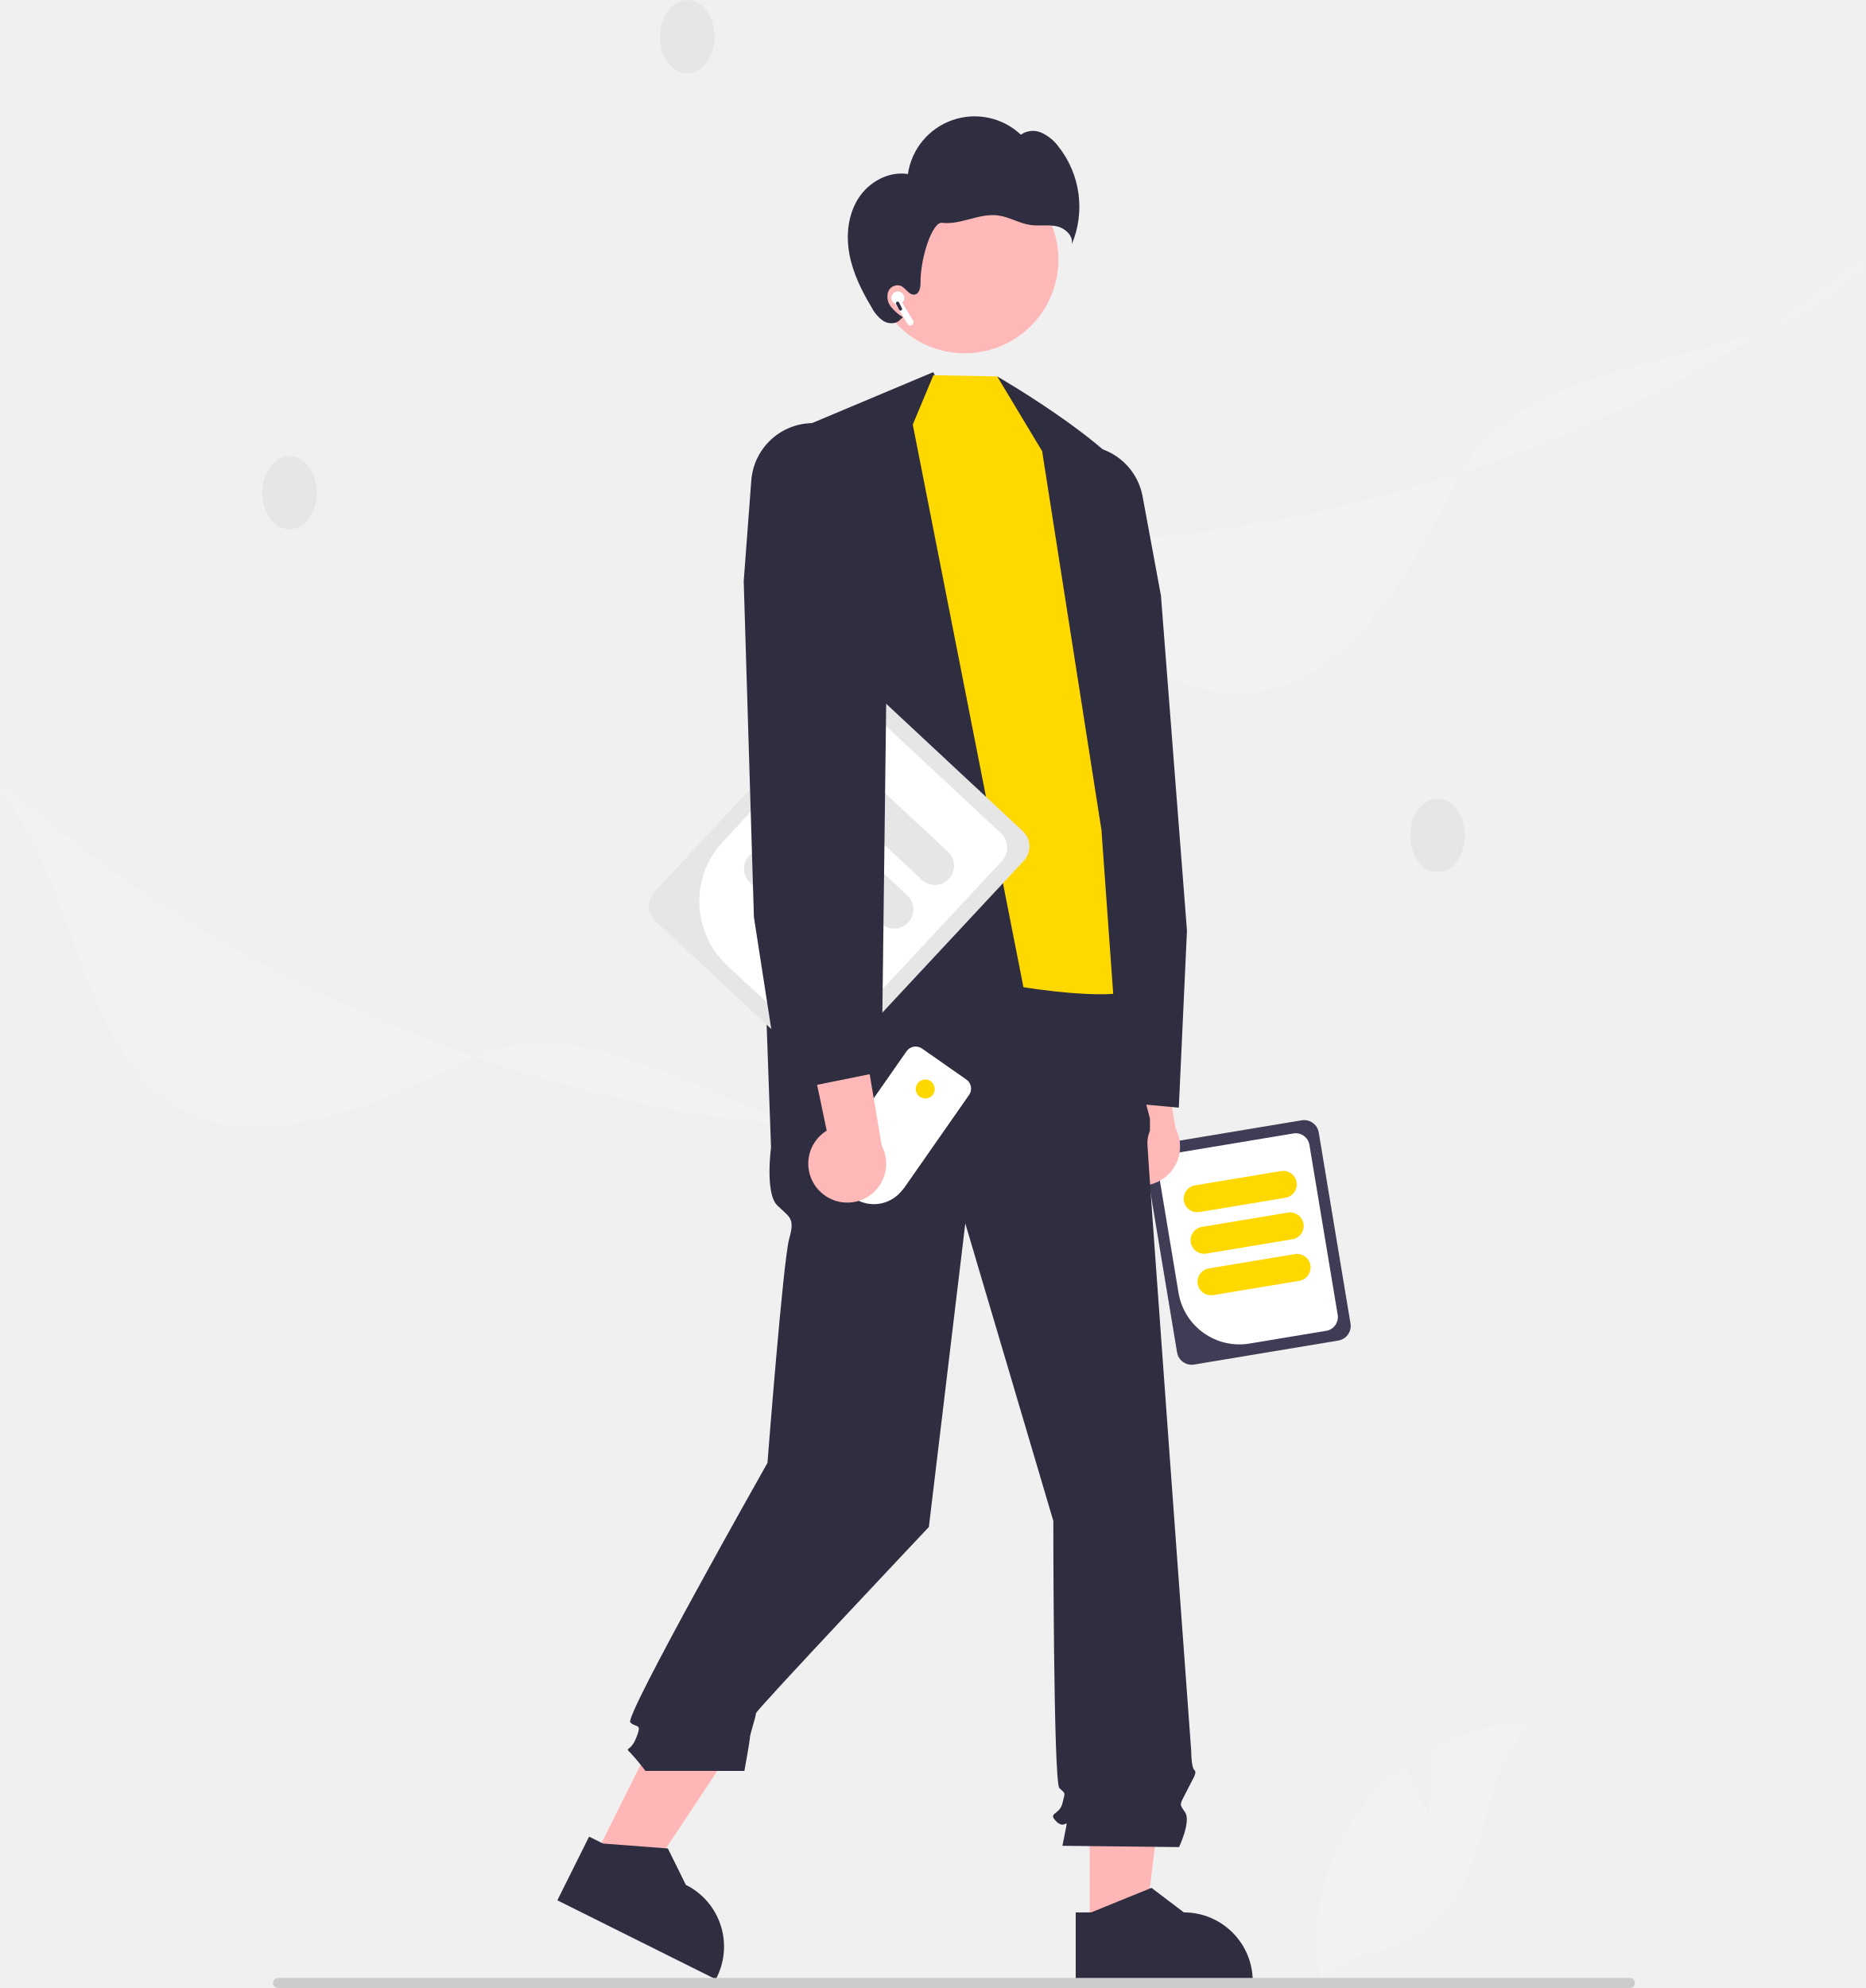
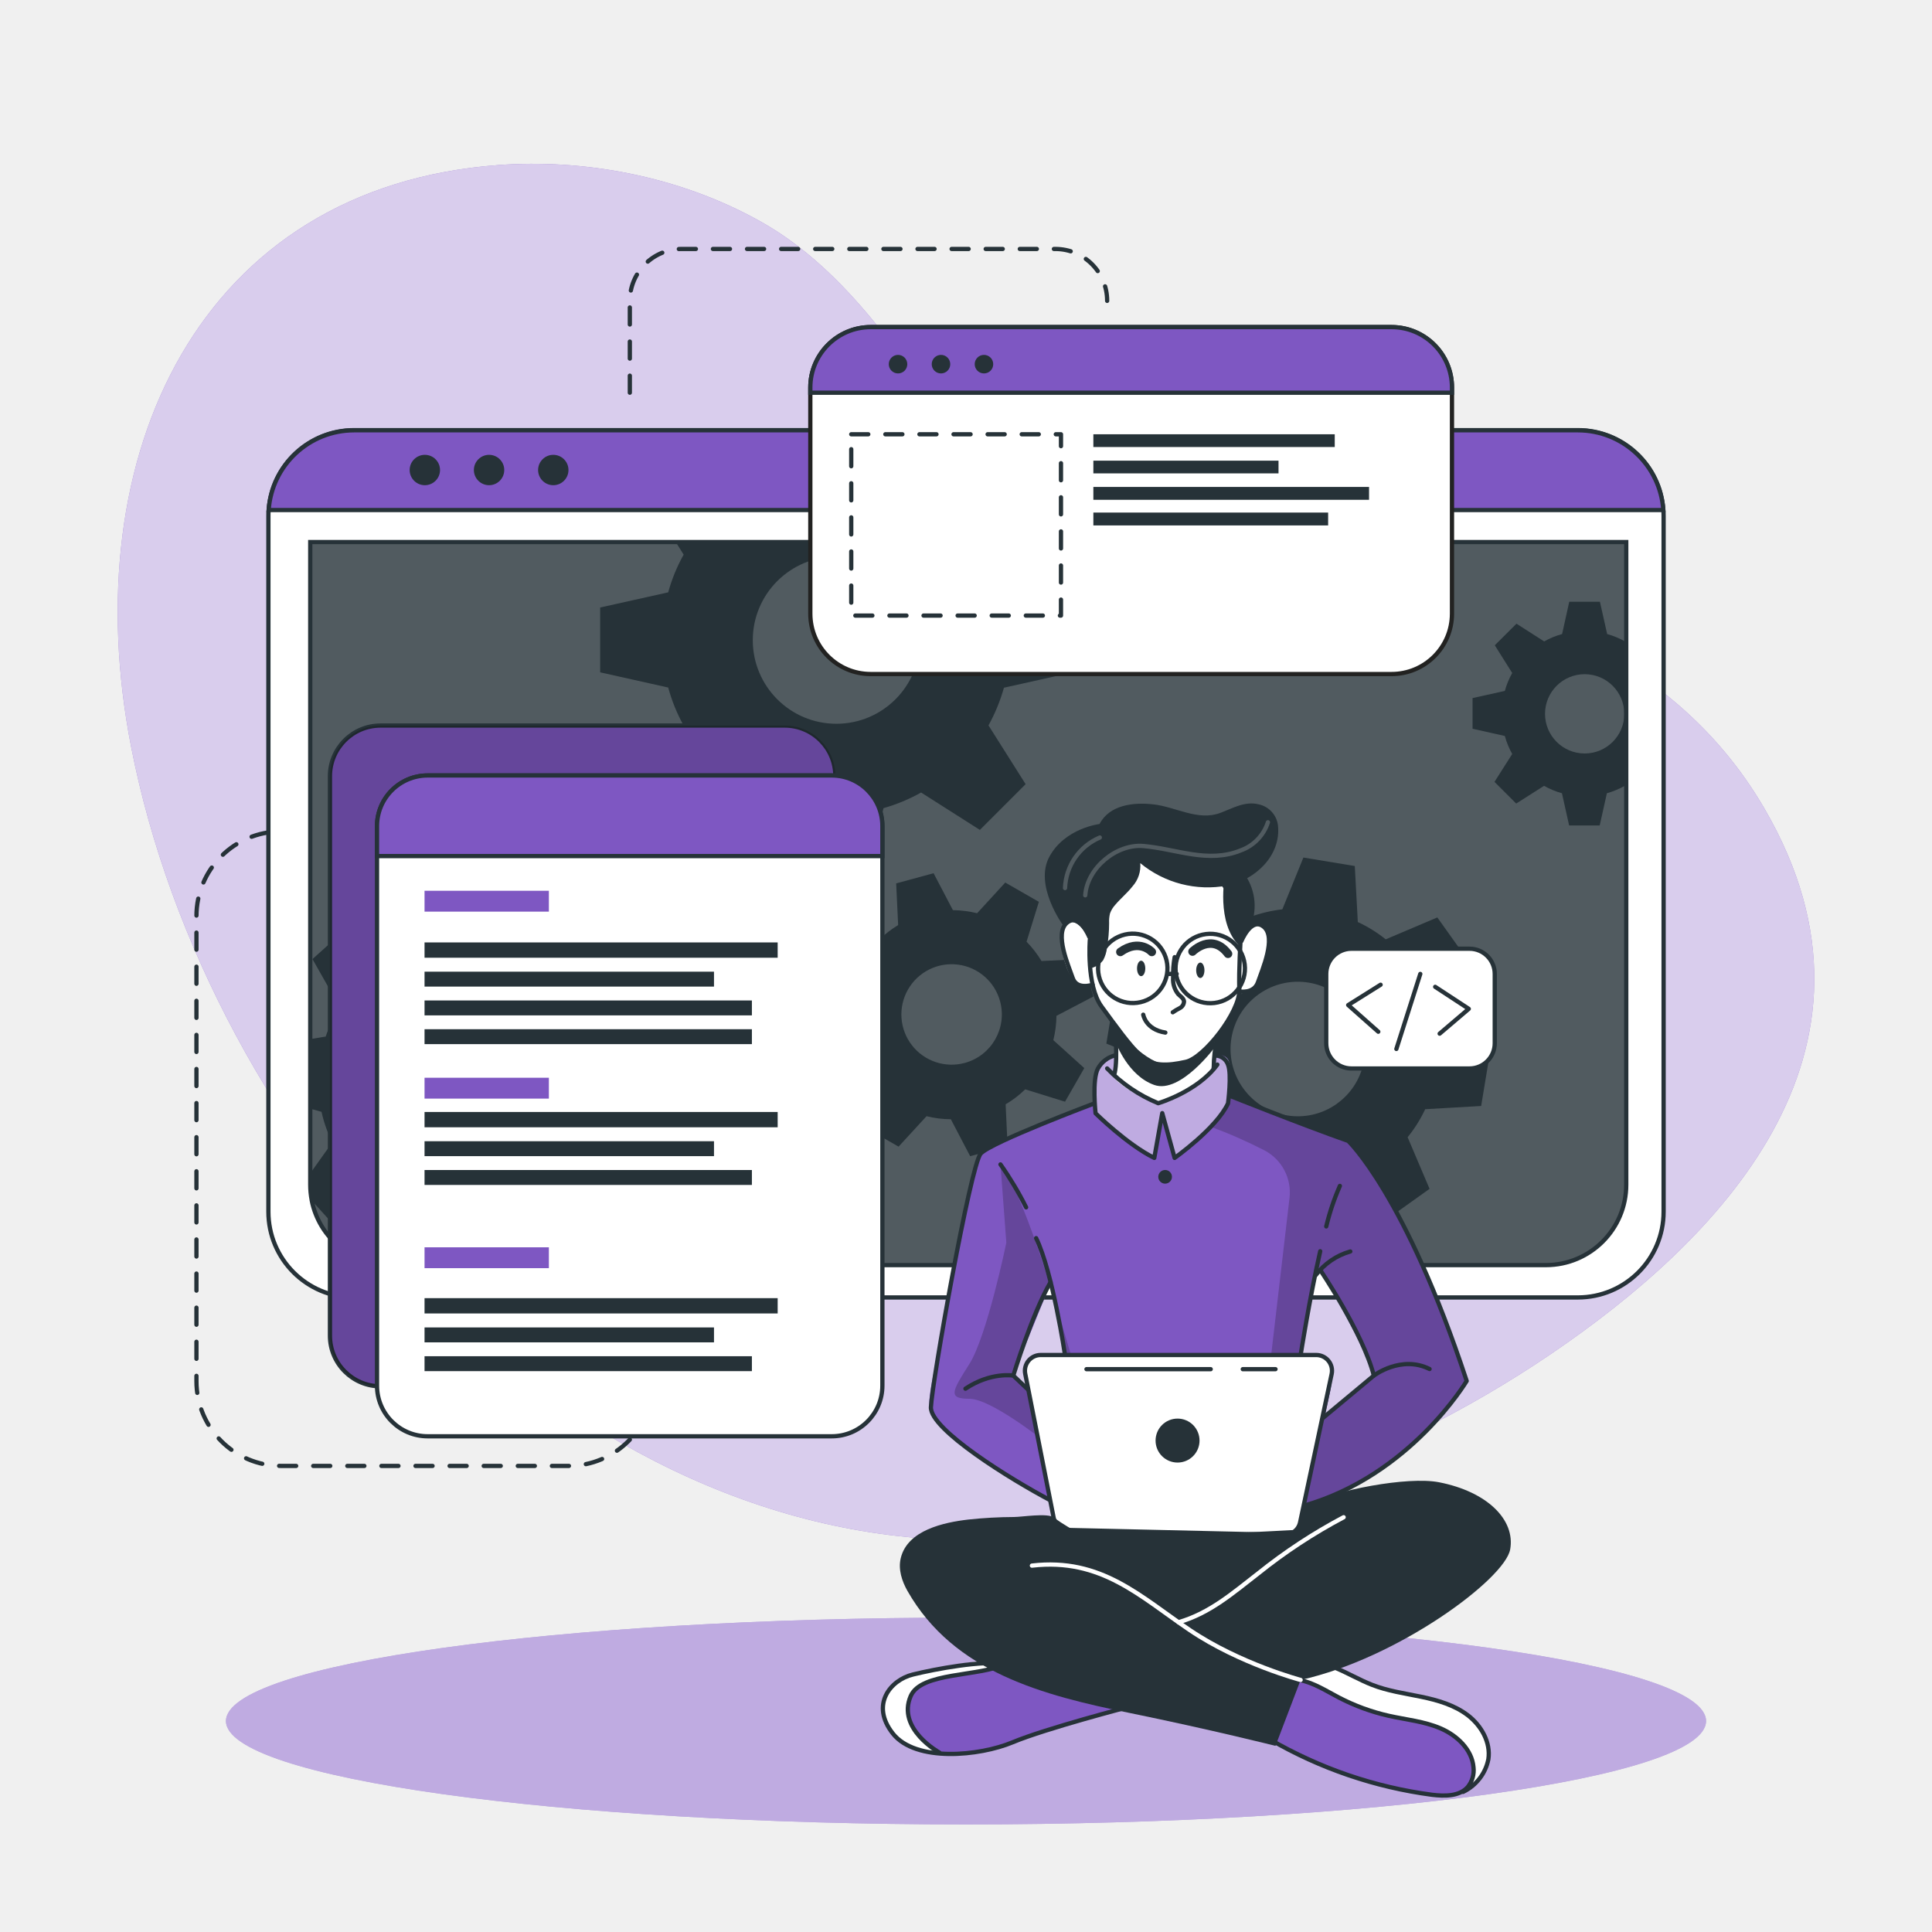
- <svg xmlns="http://www.w3.org/2000/svg" data-name="Layer 1" width="577.009" height="614.651" viewBox="0 0 577.009 614.651">
-   <path d="M582.477,494.539c-40.413,0-86.857-44.846-127.949-23.539-124.415,64.514-107.289-43.44-143.032-83.589l1.173-2.354c39.439,35.363,88.679,64.135,142.399,83.205,48.546,17.235,97.455,25.22,141.423,23.113l.076,2.829Q589.602,494.541,582.477,494.539Z" transform="translate(-311.4957 -142.6747)" fill="#f2f2f2" />
-   <path d="M877.474,233.885c-32.216,24.4-96.316,16.691-116.208,58.487-60.228,126.545-111.754,30.148-164.488,19.724l-.486-2.585c52.79,4.378,109.414-2.415,163.751-19.648,49.104-15.571,92.915-38.736,126.692-66.962l1.769,2.209Q883.155,229.584,877.474,233.885Z" transform="translate(-311.4957 -142.6747)" fill="#f2f2f2" />
-   <ellipse cx="89.545" cy="152.327" rx="8.447" ry="11.327" fill="#e6e6e6" />
-   <ellipse cx="444.545" cy="258.327" rx="8.447" ry="11.327" fill="#e6e6e6" />
-   <ellipse cx="212.545" cy="11.327" rx="8.447" ry="11.327" fill="#e6e6e6" />
-   <path d="M675.485,560.806l-9.823-59.076a4.577,4.577,0,0,1,3.76-5.26l44.615-7.419a4.577,4.577,0,0,1,5.26,3.76l9.824,59.076a4.577,4.577,0,0,1-3.76,5.26l-44.615,7.419A4.577,4.577,0,0,1,675.485,560.806Z" transform="translate(-311.4957 -142.6747)" fill="#3f3d56" />
-   <path d="M675.94,542.393l-6.315-37.979a4.286,4.286,0,0,1,3.521-4.926l38.343-6.376a4.287,4.287,0,0,1,4.926,3.521l8.742,52.569a4.287,4.287,0,0,1-3.522,4.926l-23.753,3.95A19.094,19.094,0,0,1,675.94,542.393Z" transform="translate(-311.4957 -142.6747)" fill="#fff" />
-   <path d="M677.595,513.979a4.189,4.189,0,0,1,3.441-4.814l26.598-4.423a4.184,4.184,0,1,1,1.373,8.255l-26.598,4.423A4.189,4.189,0,0,1,677.595,513.979Z" transform="translate(-311.4957 -142.6747)" fill="#ffd800" />
-   <path d="M679.73,526.819a4.189,4.189,0,0,1,3.441-4.814l26.598-4.423a4.184,4.184,0,1,1,1.373,8.255l-26.598,4.423A4.189,4.189,0,0,1,679.73,526.819Z" transform="translate(-311.4957 -142.6747)" fill="#ffd800" />
-   <path d="M681.865,539.66a4.189,4.189,0,0,1,3.441-4.814l26.598-4.423a4.184,4.184,0,1,1,1.373,8.255l-26.598,4.423A4.189,4.189,0,0,1,681.865,539.66Z" transform="translate(-311.4957 -142.6747)" fill="#ffd800" />
-   <path d="M655.34,505.125a11.967,11.967,0,0,1,2.691-18.151L642.469,412.873l20.626,7.93,11.941,70.792a12.031,12.031,0,0,1-19.696,13.529Z" transform="translate(-311.4957 -142.6747)" fill="#ffb8b8" />
-   <polygon points="336.978 596.816 353.955 596.815 362.032 531.329 336.975 531.33 336.978 596.816" fill="#ffb6b6" />
-   <path d="M644.143,733.947l4.779-0,18.657-7.587,10,7.586h.001a21.309,21.309,0,0,1,21.308,21.307v.692l-54.743.002Z" transform="translate(-311.4957 -142.6747)" fill="#2f2e41" />
-   <polygon points="183.573 574.742 198.768 582.315 235.209 527.31 212.783 516.133 183.573 574.742" fill="#ffb6b6" />
-   <path d="M493.665,710.524l4.277,2.132,20.082,1.532L523.59,725.438l.001.001a21.309,21.309,0,0,1,9.565,28.575l-.309.62L483.852,730.215Z" transform="translate(-311.4957 -142.6747)" fill="#2f2e41" />
-   <path d="M655.995,442.078l-107.949,2.816,1.877,52.567s-1.877,14.08,1.877,17.835,5.632,3.755,3.755,10.326-6.731,69.353-6.731,69.353-44.305,78.339-42.428,80.217,3.755,0,1.877,4.693-3.755,2.816-1.877,4.693a69.136,69.136,0,0,1,4.693,5.632h30.598s1.711-9.387,1.711-10.326,1.877-6.571,1.877-7.51,53.459-57.578,53.459-57.578l11.264-93.869,27.222,91.991s0,80.727,1.877,82.605,1.877.939.939,4.693-4.693,2.816-1.877,5.632,3.755-1.877,2.816,2.816l-.939,4.693,36.064.403s3.755-7.912,1.877-10.728-1.765-2.047.526-6.656,3.229-5.547,2.29-6.486-.939-5.931-.939-5.931S666.321,499.338,666.321,496.522a9.363,9.363,0,0,1,.78-4.223v-3.822L663.505,474.932Z" transform="translate(-311.4957 -142.6747)" fill="#2f2e41" />
-   <path d="M753.306,704.211l.931-20.943a67.64,67.64,0,0,1,31.55-7.986c-15.153,12.389-13.259,36.269-23.532,52.929A40.686,40.686,0,0,1,732.42,747.012l-12.68,7.764a68.176,68.176,0,0,1,14.37-55.246A65.855,65.855,0,0,1,746.212,688.284C749.249,696.292,753.306,704.211,753.306,704.211Z" transform="translate(-311.4957 -142.6747)" fill="#f2f2f2" />
-   <polygon points="288.604 115.052 342.675 224.404 332.096 357.116 263.002 350.803 250.612 131.022 288.604 115.052" fill="#2f2e41" />
-   <path d="M676.025,485.14l-31.596-2.888-.049-.401L623.177,306.291l4.745-13.156a19.265,19.265,0,0,1,14.414-12.327V280.808a19.181,19.181,0,0,1,22.488,15.343l5.674,30.649,8.05,103.603Z" transform="translate(-311.4957 -142.6747)" fill="#2f2e41" />
-   <path d="M593.763,273.943l6.372-15.246,19.722.346,20.565,29.09,21.585,90.773s7.753,66.31,0,69.81-34.029-.822-34.029-.822Z" transform="translate(-311.4957 -142.6747)" fill="#ffd800" />
-   <path d="M619.857,259.044s42.483,24.558,44.145,37.377,7.225,169.719,7.225,169.719l-15.023-9.708-4.106-57.184L633.762,282.169Z" transform="translate(-311.4957 -142.6747)" fill="#2f2e41" />
-   <circle cx="298.333" cy="80.273" r="28.954" fill="#ffb8b8" />
-   <path d="M576.987,203.923c3.251-5.03,9.352-8.382,15.267-7.44a20.848,20.848,0,0,1,34.932-12.16,6.483,6.483,0,0,1,6.34-.634,13.367,13.367,0,0,1,5.151,4.134,30.001,30.001,0,0,1,4.198,30.52c.723-2.628-1.911-5.1-4.571-5.69-2.661-.59-5.452-.032-8.15-.416-3.458-.492-6.567-2.498-10.031-2.95-2.911-.379-5.838.367-8.677,1.115-2.839.748-5.759,1.511-8.674,1.165-2.915-.346-6.67,10.702-6.62,18.483.01,1.475-.294,3.368-1.735,3.681-1.775.385-2.803-2.064-4.492-2.732a3.125,3.125,0,0,0-3.833,2.038,5.095,5.095,0,0,0,.973,4.563,15.056,15.056,0,0,0,3.65,3.166l-.696.579c-1.157,1.529-3.558,1.595-5.226.649a11.278,11.278,0,0,1-3.752-4.272c-3.086-5.133-5.793-10.601-6.882-16.49S573.736,208.953,576.987,203.923Z" transform="translate(-311.4957 -142.6747)" fill="#2f2e41" />
-   <path d="M513.921,418.352l57.845-62.06a6.484,6.484,0,0,1,9.154-.322l46.869,43.686a6.484,6.484,0,0,1,.322,9.154l-57.845,62.06a6.484,6.484,0,0,1-9.154.322l-46.869-43.686A6.484,6.484,0,0,1,513.921,418.352Z" transform="translate(-311.4957 -142.6747)" fill="#e6e6e6" />
-   <path d="M534.988,402.958l37.188-39.898a6.072,6.072,0,0,1,8.573-.301l40.28,37.545a6.073,6.073,0,0,1,.302,8.573l-51.475,55.225a6.073,6.073,0,0,1-8.573.301l-24.953-23.258A27.049,27.049,0,0,1,534.988,402.958Z" transform="translate(-311.4957 -142.6747)" fill="#fff" />
-   <path d="M568.322,380.271a5.934,5.934,0,0,1,8.377-.294l27.942,26.045a5.927,5.927,0,0,1-8.083,8.672l-27.942-26.045A5.934,5.934,0,0,1,568.322,380.271Z" transform="translate(-311.4957 -142.6747)" fill="#e6e6e6" />
-   <path d="M555.749,393.761a5.934,5.934,0,0,1,8.377-.294l27.942,26.045a5.927,5.927,0,1,1-8.083,8.672L556.043,402.138A5.934,5.934,0,0,1,555.749,393.761Z" transform="translate(-311.4957 -142.6747)" fill="#e6e6e6" />
-   <path d="M543.176,407.25a5.934,5.934,0,0,1,8.377-.294L579.495,433a5.927,5.927,0,0,1-8.083,8.672L543.47,415.627A5.934,5.934,0,0,1,543.176,407.25Z" transform="translate(-311.4957 -142.6747)" fill="#e6e6e6" />
-   <path d="M611.162,481.22l-19.999,28.636-.932,1.123a11.106,11.106,0,0,1-6.34,3.785q-.528.106-1.06.159a10.832,10.832,0,0,1-1.318.054c-.252-.004-.504-.018-.755-.04a11.078,11.078,0,0,1-4.177-1.217l-8.532-5.959a3.423,3.423,0,0,1-1.364-1.981,3.474,3.474,0,0,1-.083-1.217,3.42,3.42,0,0,1,.598-1.587l24.625-35.261a3.441,3.441,0,0,1,4.786-.85l13.703,9.57c.032.023.064.046.096.069.02.015.041.031.06.047.028.02.054.042.08.064.034.027.066.055.097.083.029.026.057.053.086.08l.017.016c.036.035.071.07.105.106.034.036.068.073.1.11.023.027.046.055.069.082l.002.003c.066.082.128.168.186.257.019.027.036.055.053.083l.008.012c.014.023.028.045.04.068.04.067.077.137.112.208a3.533,3.533,0,0,1,.153.36c.015.039.027.079.039.119.011.032.021.065.03.099l.003.007.004.013c.009.029.017.058.024.086.014.055.027.111.038.167.003.015.007.03.009.046.003.015.005.031.008.047.003.015.005.031.008.045l.004.024c.007.046.012.091.017.136.006.057.011.114.014.171.003.047.005.094.006.14.001.043.001.084 0.0.127a.29.29,0,0,1-.001.032c-0.0.044-.003.087-.005.13-.007.109-.019.218-.036.325-.007.04-.014.079-.022.119-.009.048-.02.096-.031.143-.004.018-.009.036-.013.053-.007.026-.014.052-.021.078-.008.029-.017.058-.026.086l-.022.068c-.014.041-.028.08-.043.12-.009.024-.018.047-.028.071a3.435,3.435,0,0,1-.247.493c-.012.019-.024.038-.036.058C611.221,481.134,611.192,481.177,611.162,481.22Z" transform="translate(-311.4957 -142.6747)" fill="#fff" />
-   <circle cx="286.123" cy="336.698" r="2.936" fill="#ffd800" />
-   <path d="M564.455,510.394a11.967,11.967,0,0,1,2.691-18.151l-15.562-74.101,20.626,7.93,11.941,70.792A12.031,12.031,0,0,1,564.455,510.394Z" transform="translate(-311.4957 -142.6747)" fill="#ffb8b8" />
-   <path d="M553.028,480.325l-8.395-54.087-3.154-103.876,2.344-31.134a19.18,19.18,0,0,1,20.706-17.673,19.266,19.266,0,0,1,15.657,10.704l6.133,12.569-2.19,177.226Z" transform="translate(-311.4957 -142.6747)" fill="#2f2e41" />
-   <path d="M817.065,755.772a1.549,1.549,0,0,1-1.553,1.553H397.462a1.553,1.553,0,0,1,0-3.106H815.512A1.549,1.549,0,0,1,817.065,755.772Z" transform="translate(-311.4957 -142.6747)" fill="#ccc" />
-   <path d="M587.156,234.683a2,2,0,1,1,3.34,1.593l3.361,5.524a1,1,0,0,1-1.709,1.04l-3.78-6.211A1.995,1.995,0,0,1,587.156,234.683Z" transform="translate(-311.4957 -142.6747)" fill="#fff" />
-   <rect x="589.01" y="235.82" width="1" height="3" rx="0.5" transform="translate(911.2402 41.08244) rotate(153.2366)" fill="#2f2e41" />
+ <svg xmlns="http://www.w3.org/2000/svg" viewBox="0 0 500 500">
+   <g id="freepik--background-simple--inject-2">
+     <path d="M456.55,209.11c-48.74-83.48-180.95-53.75-207.95-94.35C234.77,94,219.3,69.87,196.86,57.34c-21.39-12-46.19-16.21-67.81-14.63C51.84,48.36,19.11,117.44,33.94,193.3,53.74,294.49,143.44,397.86,250,398.58,305.74,399,359,379,400.7,350.87l.93-.63C443.33,321.85,493.77,272.84,456.55,209.11Z" style="fill:#7E57C2" />
+     <path d="M456.55,209.11c-48.74-83.48-180.95-53.75-207.95-94.35C234.77,94,219.3,69.87,196.86,57.34c-21.39-12-46.19-16.21-67.81-14.63C51.84,48.36,19.11,117.44,33.94,193.3,53.74,294.49,143.44,397.86,250,398.58,305.74,399,359,379,400.7,350.87l.93-.63C443.33,321.85,493.77,272.84,456.55,209.11Z" style="fill:#fff;opacity:0.7" />
+   </g>
+   <g id="freepik--Lines--inject-2">
+     <path d="M78.19,215.18H72.77a21.93,21.93,0,0,0-21.93,21.93V357.45a21.93,21.93,0,0,0,21.93,21.93h74.36a21.93,21.93,0,0,0,21.93-21.93h0" style="fill:none;stroke:#263238;stroke-linecap:round;stroke-linejoin:round;stroke-width:1.103px;stroke-dasharray:4.412" />
+     <path d="M163,101.63V77.86A13.43,13.43,0,0,1,176.4,64.43h96.7a13.43,13.43,0,0,1,13.43,13.43h0" style="fill:none;stroke:#263238;stroke-linecap:round;stroke-linejoin:round;stroke-width:1.103px;stroke-dasharray:4.412" />
+   </g>
+   <g id="freepik--Shadow--inject-2">
+     <ellipse cx="250" cy="445.4" rx="191.52" ry="26.76" style="fill:#7E57C2" />
+     <ellipse cx="250" cy="445.4" rx="191.52" ry="26.76" style="fill:#fff;opacity:0.5" />
+   </g>
+   <g id="freepik--Window--inject-2">
+     <path d="M430.54,133.52V313.58a22.2,22.2,0,0,1-22.19,22.2H91.65a22.2,22.2,0,0,1-22.19-22.2V133.52c0-.53,0-1,.07-1.56a22.18,22.18,0,0,1,22.12-20.64h316.7A22.18,22.18,0,0,1,430.47,132C430.52,132.48,430.54,133,430.54,133.52Z" style="fill:#fff;stroke:#263238;stroke-linecap:round;stroke-linejoin:round;stroke-width:1.103px" />
+     <path d="M80.26,140.28H420.87a0,0,0,0,1,0,0V306.61a20.8,20.8,0,0,1-20.8,20.8h-299a20.8,20.8,0,0,1-20.8-20.8V140.28a0,0,0,0,1,0,0Z" style="fill:#263238" />
+     <path d="M420.88,140.28V306.61a20.69,20.69,0,0,1-20.57,20.8H100.83a20.69,20.69,0,0,1-20.57-20.8V140.28Z" style="fill:#fff;opacity:0.2" />
+     <path d="M430.47,132H69.53a22.18,22.18,0,0,1,22.12-20.64h316.7A22.18,22.18,0,0,1,430.47,132Z" style="fill:#7E57C2;stroke:#263238;stroke-miterlimit:10;stroke-width:1.103px" />
+     <path d="M113.88,121.64a3.93,3.93,0,1,1-3.93-3.93A3.93,3.93,0,0,1,113.88,121.64Z" style="fill:#263238" />
+     <path d="M130.5,121.64a3.93,3.93,0,1,1-3.93-3.93A3.93,3.93,0,0,1,130.5,121.64Z" style="fill:#263238" />
+     <circle cx="143.19" cy="121.64" r="3.93" style="fill:#263238" />
+     <path d="M420.87,140.28V306.61a20.8,20.8,0,0,1-20.8,20.8h-299a20.8,20.8,0,0,1-20.4-16.76v-.06a21,21,0,0,1-.38-4V140.28Z" style="fill:none;stroke:#263238;stroke-miterlimit:10;stroke-width:1.103px" />
+     <path d="M420.55,166a20.94,20.94,0,0,0-4.62-1.91l-1.87-8.35h-7.94l-1.85,8.35a20.25,20.25,0,0,0-4.64,1.91l-7.17-4.59L386.85,167l4.51,7.17a20.35,20.35,0,0,0-1.91,4.64l-8.35,1.85v7.94l8.35,1.87a20,20,0,0,0,1.91,4.66l-4.59,7.22,5.62,5.61,7.21-4.59a20.39,20.39,0,0,0,4.63,1.92l1.86,8.34H414l1.86-8.34a20.78,20.78,0,0,0,4.62-1.92l.37.24V165.8Zm-10.44,29a10.26,10.26,0,1,1,10.26-10.25A10.25,10.25,0,0,1,410.11,195Z" style="fill:#263238" />
+     <path d="M277.45,174.05V157.31l-17.6-3.91a45.51,45.51,0,0,0-4-9.77l2.13-3.35h-83.1l2.05,3.26a43,43,0,0,0-4,9.76l-17.61,3.92V174l17.61,3.93a43.65,43.65,0,0,0,4,9.84l-9.67,15.21,11.85,11.84,15.2-9.68a44.38,44.38,0,0,0,9.77,4.05L208,226.74H224.7l3.94-17.59a44.64,44.64,0,0,0,9.74-4.05l15.21,9.68,11.84-11.84-9.61-15.21a45.87,45.87,0,0,0,4-9.75Zm-61,13.26a21.63,21.63,0,1,1,21.63-21.63A21.62,21.62,0,0,1,216.45,187.31Z" style="fill:#263238" />
+     <path d="M166.38,289l.71-13.29-13.77-3.88a37.21,37.21,0,0,0-2.82-7.9l8.32-11.68-8.92-9.89-12.46,7a36.51,36.51,0,0,0-7.59-3.63l-2.38-14.12L114.19,231l-3.84,13.81a35,35,0,0,0-7.9,2.8l-11.67-8.31-9.91,8.91,7.06,12.47a35,35,0,0,0-3.64,7.58l-4,.66v18l2.92.82A34.6,34.6,0,0,0,86,295.65l-5.74,8.05.38,6.89v.06l5.93,6.57,12.48-7.05a34.66,34.66,0,0,0,7.61,3.67L109,327.4h0l.11.57,13.28.7.35-1.27h0l3.49-12.53a35.53,35.53,0,0,0,7.94-2.8l11.65,8.3,9.9-8.9-7-12.48a34.53,34.53,0,0,0,3.59-7.57Zm-35.27-20.75a17.2,17.2,0,1,0-1.28,24.28A17.2,17.2,0,0,0,131.11,268.29Z" style="fill:#263238" />
+     <path d="M272.6,269.19a27.25,27.25,0,0,0,.81-6.29l9.55-5-2.64-9.69-10.78.5a27.27,27.27,0,0,0-3.87-5l3.19-10.31-8.7-5-7.28,7.94a28.8,28.8,0,0,0-6.27-.8l-5-9.55-9.68,2.63.51,10.79a27.24,27.24,0,0,0-5,3.87l-10.32-3.19-5,8.69,8,7.27a26,26,0,0,0-.79,6.27l-9.57,5,2.64,9.68,10.8-.51a25.39,25.39,0,0,0,3.85,5l-3.21,10.26,8.71,5,7.24-7.88a26.12,26.12,0,0,0,6.29.79l5,9.56,9.68-2.63-.43-9.22-.07-1.58a26.41,26.41,0,0,0,5.06-3.87l10.31,3.2,4.26-7.44.72-1.26Zm-22.87,5.88a13,13,0,1,1,9.1-15.9A13,13,0,0,1,249.73,275.07Z" style="fill:#263238" />
+     <path d="M383.32,286.23l2.2-13.3-13.46-5.41a35.27,35.27,0,0,0-1.93-8.3l9.69-10.79-7.84-11-13.36,5.67a35.38,35.38,0,0,0-7.22-4.48l-.78-14.49-13.3-2.2-5.45,13.4a37.15,37.15,0,0,0-8.27,1.95l-10.82-9.69-10.95,7.84,5.68,13.35a36.24,36.24,0,0,0-4.05,6.29c-.15.31-.31.62-.45.93l-14.48.8-2.21,13.28,2.18.88,11.28,4.55a35.18,35.18,0,0,0,1.93,8.26L292,294.63l7.85,11,13.35-5.7a35.06,35.06,0,0,0,7.21,4.52l.75,14.42,13.29,2.2,5.44-13.3a35.13,35.13,0,0,0,8.28-1.94l10.8,9.69,11-7.85-5.68-13.36a34.78,34.78,0,0,0,4.55-7.25Zm-37.3-.6a17.41,17.41,0,1,1,4-24.29A17.41,17.41,0,0,1,346,285.63Z" style="fill:#263238" />
+   </g>
+   <g id="freepik--Graphics--inject-2">
+     <rect x="85.39" y="187.77" width="130.8" height="171.01" rx="13.11" style="fill:#7E57C2;stroke:#263238;stroke-miterlimit:10;stroke-width:1.103px" />
+     <rect x="85.39" y="187.77" width="130.8" height="171.01" rx="13.11" style="opacity:0.2" />
+     <path d="M228.36,213.8V358.59a13.11,13.11,0,0,1-13.11,13.12H110.67a13.11,13.11,0,0,1-13.1-13.12V213.8a13.11,13.11,0,0,1,13.1-13.11H215.25A13.11,13.11,0,0,1,228.36,213.8Z" style="fill:#fff;stroke:#263238;stroke-linecap:round;stroke-linejoin:round;stroke-width:1.103px" />
+     <path d="M228.36,213.8v7.75H97.57V213.8a13.11,13.11,0,0,1,13.1-13.11H215.25A13.11,13.11,0,0,1,228.36,213.8Z" style="fill:#7E57C2;stroke:#263238;stroke-miterlimit:10;stroke-width:1.103px" />
+     <rect x="109.87" y="230.53" width="32.18" height="5.4" style="fill:#7E57C2" />
+     <rect x="109.87" y="278.92" width="32.18" height="5.4" style="fill:#7E57C2" />
+     <rect x="109.87" y="322.8" width="32.18" height="5.4" style="fill:#7E57C2" />
+     <rect x="109.87" y="243.9" width="91.39" height="3.96" style="fill:#263238" />
+     <rect x="109.87" y="251.47" width="74.91" height="3.86" style="fill:#263238" />
+     <rect x="109.87" y="258.92" width="84.72" height="3.86" style="fill:#263238" />
+     <rect x="109.87" y="266.36" width="84.72" height="3.86" style="fill:#263238" />
+     <rect x="109.87" y="287.78" width="91.39" height="3.96" style="fill:#263238" />
+     <rect x="109.87" y="295.35" width="74.91" height="3.86" style="fill:#263238" />
+     <rect x="109.87" y="302.8" width="84.72" height="3.86" style="fill:#263238" />
+     <rect x="109.87" y="335.96" width="91.39" height="3.96" style="fill:#263238" />
+     <rect x="109.87" y="343.54" width="74.91" height="3.86" style="fill:#263238" />
+     <rect x="109.87" y="350.99" width="84.72" height="3.86" style="fill:#263238" />
+     <path d="M375.77,100.29v58.52a15.63,15.63,0,0,1-15.64,15.63H225.35a15.63,15.63,0,0,1-15.64-15.63V100.29a15.65,15.65,0,0,1,15.64-15.64H360.13A15.64,15.64,0,0,1,375.77,100.29Z" style="fill:#fff;stroke:#222221;stroke-miterlimit:10;stroke-width:1.103px" />
+     <path d="M375.77,100.29v1.34H209.71v-1.34a15.65,15.65,0,0,1,15.64-15.64H360.13A15.64,15.64,0,0,1,375.77,100.29Z" style="fill:#7E57C2;stroke:#263238;stroke-miterlimit:10;stroke-width:1.103px" />
+     <path d="M234.11,95.94a2.4,2.4,0,1,1,0-3.39A2.41,2.41,0,0,1,234.11,95.94Z" style="fill:#263238" />
+     <path d="M245.23,95.94a2.4,2.4,0,1,1,0-3.39A2.41,2.41,0,0,1,245.23,95.94Z" style="fill:#263238" />
+     <path d="M256.35,95.94a2.4,2.4,0,1,1,0-3.39A2.41,2.41,0,0,1,256.35,95.94Z" style="fill:#263238" />
+     <rect x="220.3" y="112.39" width="54.28" height="46.92" style="fill:none;stroke:#263238;stroke-linecap:round;stroke-linejoin:round;stroke-width:1.103px;stroke-dasharray:4.412" />
+     <rect x="282.96" y="112.39" width="62.47" height="3.3" style="fill:#263238" />
+     <rect x="282.96" y="119.22" width="47.92" height="3.29" style="fill:#263238" />
+     <rect x="282.96" y="126.02" width="71.35" height="3.33" style="fill:#263238" />
+     <rect x="282.96" y="132.65" width="60.76" height="3.33" style="fill:#263238" />
+     <rect x="343.23" y="245.53" width="43.61" height="30.99" rx="6.53" style="fill:#fff;stroke:#263238;stroke-linecap:round;stroke-linejoin:round;stroke-width:1.103px" />
+     <polyline points="357.3 254.85 348.91 260.11 356.7 267.01" style="fill:none;stroke:#263238;stroke-linecap:round;stroke-linejoin:round;stroke-width:1.103px" />
+     <polyline points="372.58 267.51 380.12 261.09 371.42 255.39" style="fill:none;stroke:#263238;stroke-linecap:round;stroke-linejoin:round;stroke-width:1.103px" />
+     <line x1="361.38" y1="271.47" x2="367.57" y2="252.05" style="fill:none;stroke:#263238;stroke-linecap:round;stroke-linejoin:round;stroke-width:1.103px" />
+   </g>
+   <g id="freepik--Character--inject-2">
+     <path d="M296.86,440.47s-29,8.31-33.05,9.75c-3.68,1.3-13.66,4.8-21.15,3.71a15.89,15.89,0,0,1-2.14-.46c-7.59-2.26-11-4.37-12-9.14s2.78-8.29,6.42-10.54,23.38-4.6,23.38-4.6l4.77,1.4h0Z" style="fill:#7E57C2" />
+     <path d="M242.66,453.93a15.89,15.89,0,0,1-2.14-.46c-7.59-2.26-11-4.37-12-9.14s2.78-8.29,6.42-10.54,23.38-4.6,23.38-4.6l4.77,1.4c-4.32,2-20.4,3.09-23.91,5.11s-5.2,5.82-3.13,11C237.16,449.4,240.12,452.05,242.66,453.93Z" style="fill:#fff" />
+     <path d="M292.5,441.65s-21.78,5.64-30.42,9.25-25.11,5.19-31-2.25-.68-13.86,5.19-15.29,17.74-3.68,24.22-2.77" style="fill:none;stroke:#263238;stroke-linecap:round;stroke-linejoin:round;stroke-width:1.103px" />
+     <path d="M243.09,453.54s-11.08-6.08-7.4-14.6c2.72-6.28,17.5-4.92,24.82-8.35" style="fill:none;stroke:#263238;stroke-linecap:round;stroke-linejoin:round;stroke-width:1.103px" />
+     <path d="M385.19,455.28c-.3,3-1.35,5.81-4.35,7.58-2,1.18-4.84,1.88-8.91,1.84-10.17-.13-29.29-7.4-29.29-7.4l-17.9-9.9,9.31-14.73,2.55-4,6.58,1.48s5.45,3.09,10.93,5.55,18.79,3,23.48,6.77S385.7,450.34,385.19,455.28Z" style="fill:#7E57C2" />
+     <path d="M385.19,455.28c-.3,3-1.35,5.81-4.35,7.58a13.39,13.39,0,0,0-.5-8.94c-2-4.49-8.51-8.45-17.07-9.11s-15.11-4.66-18.54-6.45c-2.68-1.39-8.33-4.43-10.68-5.69l2.55-4,6.58,1.48s5.45,3.09,10.93,5.55,18.79,3,23.48,6.77S385.7,450.34,385.19,455.28Z" style="fill:#fff" />
+     <path d="M328.71,450.18a112.86,112.86,0,0,0,41.9,14.31c3.26.39,7.05.45,9.23-2a6.82,6.82,0,0,0,1.5-5.11c-.39-4.6-4.26-8.24-8.5-10.07s-8.91-2.25-13.42-3.26a53.38,53.38,0,0,1-12.9-4.72c-3.24-1.69-6.37-3.74-9.94-4.5s-7.82.16-9.73,3.28" style="fill:none;stroke:#263238;stroke-linecap:round;stroke-linejoin:round;stroke-width:1.103px" />
+     <path d="M378.64,463.74a11.92,11.92,0,0,0,6.55-8.46c.65-4.33-1.82-8.69-5.29-11.35s-7.82-3.92-12.11-4.81S359.11,437.63,355,436c-6.27-2.46-12.46-7.3-19-5.57" style="fill:none;stroke:#263238;stroke-linecap:round;stroke-linejoin:round;stroke-width:1.103px" />
+     <path d="M348.91,295.26l-30.29-11.52-.38-.15s.11-.8.2-2c.19-2.42.29-6.36-.85-7.69-1.69-2-6.47-.32-11.14-2.46s-13.3,1.69-13.3,1.69-6.24-1.15-9,3.35c-1.4,3.63-.92,9-.92,9l-.57.2c-3.61,1.35-23.25,8.74-27.4,11.71-4.59,3.25-9.67,36.62-11.3,46.42s-4.53,18.63-3.06,22,22.57,19.62,34.71,23.81,55.19,3,55.19,3,.7-.19,1.95-.59c7.28-2.34,33.11-12,46.82-34.68C379.59,357.39,366.31,313.86,348.91,295.26Zm-81.84,56.13c-2.23,1.58-1,7.7-1,7.7l-3.79-3.34,9.52-23.41,4.06,18S269.3,349.82,267.07,351.39Zm76.16,14.87c-1.05.54,3-10.71,1.08-13.26s-7.71-2.31-7.71-2.31l.49-3.07,3.43-17.6,1.14-1.35s11.78,20.19,13.89,27.31C355.55,356,342.71,366.26,343.23,366.26Z" style="fill:#7E57C2" />
+     <path d="M291.72,222.25l-15.64,16.6s-2.15,1.91-1.3,6.72,2.85,9,4.36,9.28a21.37,21.37,0,0,0,3.62.32s3.35,7.26,5.73,10.11c0,0,.82,11.21.38,14.32,0,0,5.62,4.91,10.91,5.53s13.46-7.48,13.46-7.48l2-9.92s4.8-7.28,5.12-9.22,2.52-1.44,3.6-2.4,3.57-5.23,4-9.27.44-8.68-4.25-7.32c-4.07-1.09-1.52-9.69-1.52-9.69l-7.15-6.3Z" style="fill:#fff" />
+     <path d="M318.62,283.74a17.67,17.67,0,0,1-.81,1.81c-2.58,4.86-13.82,14.13-13.82,14.13l-3.4-10.45-1.86,10.45c-3.75-1.64-15.19-11.55-15.19-11.55s-.39-.93-.86-2.38l.57-.2s-.48-5.41.92-9c2.74-4.5,9-3.35,9-3.35s8.63-3.83,13.3-1.69,9.45.48,11.14,2.46.65,9.66.65,9.66Z" style="fill:#fff;opacity:0.5" />
+     <path d="M348.91,295.26l-30.29-11.52-.38-.15s.11-.8.2-2l-.63,3.93-4.48,6.08a124,124,0,0,1,14,6.16A12.28,12.28,0,0,1,333.73,310l-5.58,47.75-2.29,27.11,6.91,7.17c7.28-2.34,33.11-12,46.82-34.68C379.59,357.39,366.31,313.86,348.91,295.26Zm-5.68,71c-1.05.54,3-10.71,1.08-13.26s-7.71-2.31-7.71-2.31l.49-3.07,3.43-17.6,1.14-1.35s11.78,20.19,13.89,27.31C355.55,356,342.71,366.26,343.23,366.26Z" style="opacity:0.2" />
+     <path d="M277.87,353l-4.71-15.74s-8.45-28.81-14.24-35.91l1.52,20.26s-5,24.2-9.57,31.39-5.59,9,0,9,19.2,10.84,19.2,10.84l-1.05-9ZM266,359.09l-3.79-3.34,9.52-23.41,4.06,18s-6.52-.49-8.75,1.08S266,359.09,266,359.09Z" style="opacity:0.2" />
+     <path d="M288.49,265.28s.86,8.49,0,12.37" style="fill:none;stroke:#263238;stroke-linecap:round;stroke-linejoin:round;stroke-width:1.103px" />
+     <path d="M314.11,276.51a36.53,36.53,0,0,1,.94-8.11" style="fill:none;stroke:#263238;stroke-linecap:round;stroke-linejoin:round;stroke-width:1.103px" />
+     <path d="M316.38,228.58s5.14,6.45,4.87,11.33-.65,10.66-.52,16.32-9.09,17.52-13.83,18.57-8.82,1.32-11.85-1.71-6.06-7.24-10-12.64-3-17.25-3-17.25" style="fill:none;stroke:#263238;stroke-linecap:round;stroke-linejoin:round;stroke-width:1.103px" />
+     <path d="M304,247.71a26.82,26.82,0,0,0-.4,5.37,6.05,6.05,0,0,0,1.32,4.2c.57.58,1.39,1.05,1.5,1.85a2,2,0,0,1-1.06,1.75,15.55,15.55,0,0,0-1.85,1.1" style="fill:none;stroke:#263238;stroke-linecap:round;stroke-linejoin:round;stroke-width:1.103px" />
+     <path d="M295.87,262.6s.59,3.83,5.72,4.63" style="fill:none;stroke:#263238;stroke-linecap:round;stroke-linejoin:round;stroke-width:1.103px" />
+     <path d="M296.4,250.63c0,1.11-.48,2-1.07,2s-1.07-.89-1.07-2,.48-2,1.07-2S296.4,249.53,296.4,250.63Z" style="fill:#263238" />
+     <path d="M311.71,251.11c0,1.11-.48,2-1.07,2s-1.07-.9-1.07-2,.48-2,1.07-2S311.71,250,311.71,251.11Z" style="fill:#263238" />
+     <path d="M308.62,246.26s5-5,9.19.58" style="fill:none;stroke:#263238;stroke-linecap:round;stroke-linejoin:round;stroke-width:2.206px" />
+     <path d="M298.09,246.36s-3.16-3.54-8.14,0" style="fill:none;stroke:#263238;stroke-linecap:round;stroke-linejoin:round;stroke-width:2.206px" />
+     <path d="M288.87,270s3.05,8.4,9.86,10.79,15.85-10,15.85-10l-.47-1.61s-5.93,7.7-12.52,6.39-13.1-10.25-13.1-10.25Z" style="fill:#263238" />
+     <path d="M282.76,254.85s-4.06,1.43-5.14-1.73-4.78-11.49-1.54-14.27,5.84,3.67,5.84,3.67" style="fill:none;stroke:#263238;stroke-linecap:round;stroke-linejoin:round;stroke-width:1.103px" />
+     <path d="M320.72,256.57s3.77.76,4.85-2.4,4.78-11.49,1.54-14.27-5.84,3.67-5.84,3.67" style="fill:none;stroke:#263238;stroke-linecap:round;stroke-linejoin:round;stroke-width:1.103px" />
+     <path d="M281.92,250.63a5.62,5.62,0,0,0,3.56-2.1,8.74,8.74,0,0,0,1-3.19,37.59,37.59,0,0,0,.56-6.44,8.81,8.81,0,0,1,.23-2.51,6.6,6.6,0,0,1,1.36-2.23c1.41-1.66,3.12-3.06,4.47-4.78a8,8,0,0,0,2-6,27.45,27.45,0,0,0,22.47,5.81c7.15-1.4,14-7.67,13.17-15.55a6.37,6.37,0,0,0-5-5.48c-3.53-.88-6.7,1-9.9,2.21-5.83,2.2-11.54-1.58-17.43-2.21-5-.55-11.23.08-13.85,5.09,0,0-9,1.06-13,8.5s3.57,17.73,3.57,17.73,3-3.68,6.93,3.76Z" style="fill:#263238" />
+     <path d="M317,226.68s-2.34,12.2,3.77,18.11c0,0,1.34-3.67,2.69-4.57a14.13,14.13,0,0,0-1.07-13.54C317.87,219.58,317,226.68,317,226.68Z" style="fill:#263238" />
+     <path d="M328.14,212.8a11.49,11.49,0,0,1-7,7.27c-8.48,3.46-16.71-.37-25.21-1.12-6.93-.62-14.58,5.64-15.07,12.76" style="fill:none;stroke:#fff;stroke-linecap:round;stroke-linejoin:round;stroke-width:1.103px;opacity:0.2" />
+     <path d="M275.63,229.83a14.81,14.81,0,0,1,9-13.08" style="fill:none;stroke:#fff;stroke-linecap:round;stroke-linejoin:round;stroke-width:1.103px;opacity:0.2" />
+     <path d="M286.53,276.51a38.71,38.71,0,0,0,13.21,9s10.15-2.95,15.31-10" style="fill:none;stroke:#263238;stroke-linecap:round;stroke-linejoin:round;stroke-width:1.103px" />
+     <circle cx="293.15" cy="250.63" r="8.98" transform="translate(-77.79 145.02) rotate(-24.64)" style="fill:none;stroke:#263238;stroke-linecap:round;stroke-linejoin:round;stroke-width:1.103px" />
+     <circle cx="313.22" cy="250.63" r="8.98" transform="translate(-28.22 40.06) rotate(-7)" style="fill:none;stroke:#263238;stroke-linecap:round;stroke-linejoin:round;stroke-width:1.103px" />
+     <path d="M288.49,273.16a7,7,0,0,0-4.33,3.35c-1.59,2.8-.63,11.61-.63,11.61s8.21,8.12,15.2,11.55l2.06-11.59,3.2,11.59s10.82-7.65,13.82-14.12c0,0,1-7.55,0-10a3.47,3.47,0,0,0-3.23-2.37" style="fill:none;stroke:#263238;stroke-linecap:round;stroke-linejoin:round;stroke-width:1.103px" />
+     <path d="M275.63,350.7s-3.21-21.5-7.48-30.27" style="fill:none;stroke:#263238;stroke-linecap:round;stroke-linejoin:round;stroke-width:1.103px" />
+     <path d="M258.92,301.35a87,87,0,0,1,6.64,11.11" style="fill:none;stroke:#263238;stroke-linecap:round;stroke-linejoin:round;stroke-width:1.103px" />
+     <path d="M343.23,317.4a62.1,62.1,0,0,1,3.53-10.49" style="fill:none;stroke:#263238;stroke-linecap:round;stroke-linejoin:round;stroke-width:1.103px" />
+     <path d="M336.6,350.7s2.31-14.74,5.07-26.88" style="fill:none;stroke:#263238;stroke-linecap:round;stroke-linejoin:round;stroke-width:1.103px" />
+     <path d="M340.52,330a17,17,0,0,1,8.94-6.12" style="fill:none;stroke:#263238;stroke-linecap:round;stroke-linejoin:round;stroke-width:1.103px" />
+     <path d="M318.25,283.59s18.63,7.45,30.66,11.68c0,0,14.8,13.91,30.67,62.12,0,0-14.54,24.46-42.2,32.3" style="fill:none;stroke:#263238;stroke-linecap:round;stroke-linejoin:round;stroke-width:1.103px" />
+     <path d="M342.18,367.13,355.55,356s7.07-5.37,14.42-1.7" style="fill:none;stroke:#263238;stroke-linecap:round;stroke-linejoin:round;stroke-width:1.103px" />
+     <path d="M341.67,328.67S352.72,345,355.55,356" style="fill:none;stroke:#263238;stroke-linecap:round;stroke-linejoin:round;stroke-width:1.103px" />
+     <path d="M266.15,359.71,262.24,356s-5.8-1-12.38,3.39" style="fill:none;stroke:#263238;stroke-linecap:round;stroke-linejoin:round;stroke-width:1.103px" />
+     <path d="M262.24,356s4.86-16,9.65-24.19" style="fill:none;stroke:#263238;stroke-linecap:round;stroke-linejoin:round;stroke-width:1.103px" />
+     <path d="M283.25,285.55s-26.81,10.06-29.44,13-12.62,59.19-12.89,65.63c-.23,5.76,20.65,18.69,31,24.14" style="fill:none;stroke:#263238;stroke-linecap:round;stroke-linejoin:round;stroke-width:1.103px" />
+     <path d="M303.3,304.56a1.77,1.77,0,1,1-1.77-1.77A1.76,1.76,0,0,1,303.3,304.56Z" style="fill:#263238" />
+     <path d="M334.32,398.78h-61a1.43,1.43,0,0,1-1.43-1.43h0a1.43,1.43,0,0,1,1.43-1.43h61a1.43,1.43,0,0,1,1.43,1.43h0A1.43,1.43,0,0,1,334.32,398.78Z" style="fill:#263238" />
+     <path d="M336.46,394l8.17-38.4a4.08,4.08,0,0,0-4-4.93h-71.3a4.08,4.08,0,0,0-4,4.88l7.33,37.12a4.08,4.08,0,0,0,3.91,3.29l55.79,1.28A4.1,4.1,0,0,0,336.46,394Z" style="fill:#fff;stroke:#263238;stroke-linecap:round;stroke-linejoin:round;stroke-width:1.103px" />
+     <path d="M310.44,372.83a5.69,5.69,0,1,1-5.69-5.7A5.69,5.69,0,0,1,310.44,372.83Z" style="fill:#263238" />
+     <line x1="321.63" y1="354.34" x2="330.1" y2="354.34" style="fill:none;stroke:#263238;stroke-linecap:round;stroke-linejoin:round;stroke-width:1.103px" />
+     <line x1="281.18" y1="354.34" x2="313.33" y2="354.34" style="fill:none;stroke:#263238;stroke-linecap:round;stroke-linejoin:round;stroke-width:1.103px" />
+     <path d="M336.6,434.77l-6.5,17.06s-16.58-4.18-37.81-8.53c-22.21-4.55-45.4-10.44-57.43-31.55-1.46-2.57-2.44-5.61-1.75-8.49,1.73-7.29,11.22-9.27,17.47-10a113.92,113.92,0,0,1,11.83-.66c2,0,8.65-1.09,10.26.1a47.14,47.14,0,0,0,7.71,4.57c3.55,1.51,55.37-1.35,55.37-1.35a18.59,18.59,0,0,0,1.63-6.23c8.15-4.14,27-7.64,35-6.09,12.53,2.43,19.84,9.74,18.45,17.4S361.76,429.2,336.6,434.77Z" style="fill:#263238" />
+     <path d="M336.6,434.77s-15.77-4.18-28.65-12.88-22.94-18.8-40.89-16.71" style="fill:none;stroke:#fff;stroke-linecap:round;stroke-linejoin:round;stroke-width:1.103px" />
+     <path d="M305,419.84c8.14-2.34,14.11-7.61,20.64-12.66a139.62,139.62,0,0,1,22.09-14.52" style="fill:none;stroke:#fff;stroke-linecap:round;stroke-linejoin:round;stroke-width:1.103px" />
+     <line x1="302.13" y1="252.05" x2="304.52" y2="252.05" style="fill:none;stroke:#263238;stroke-linecap:round;stroke-linejoin:round;stroke-width:1.103px" />
+   </g>
</svg>
